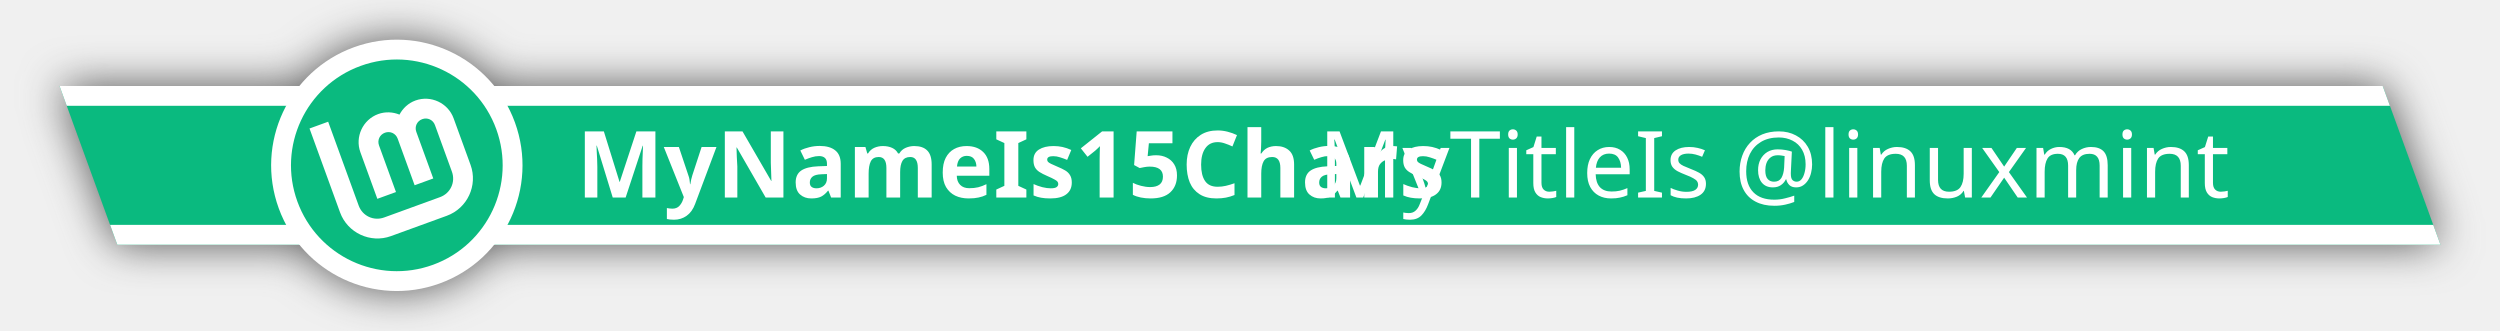
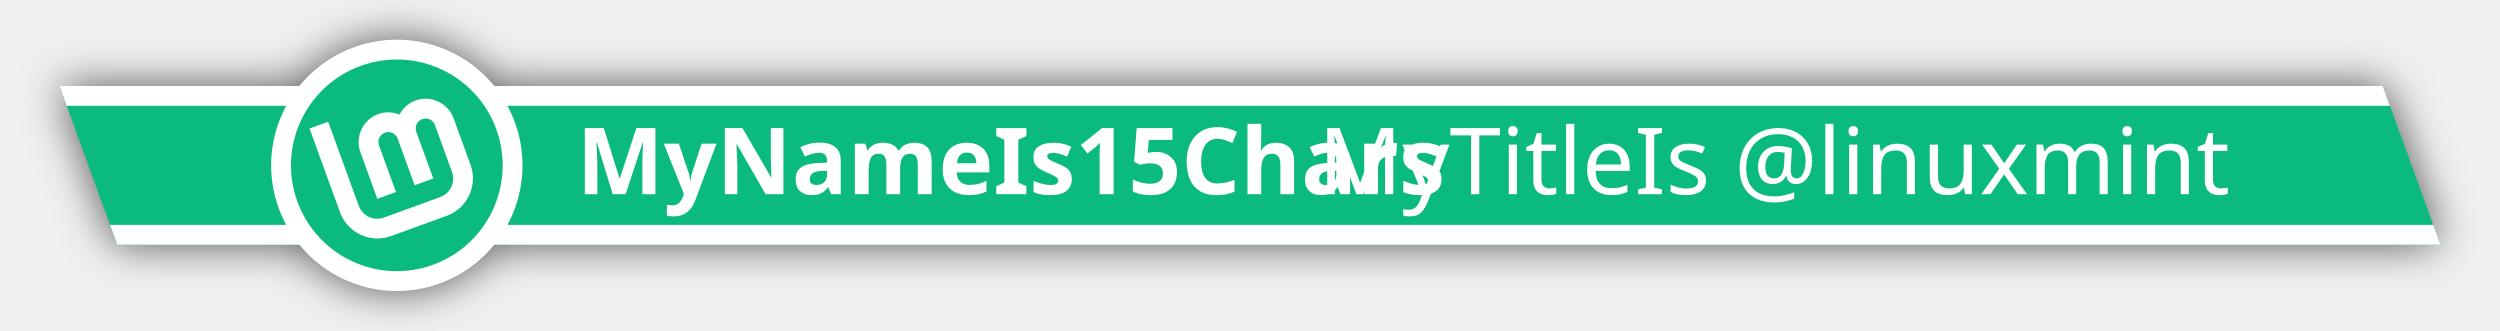
<svg xmlns="http://www.w3.org/2000/svg" width="378" height="50" viewBox="0 0 378 50" version="1.1" id="SVGRoot" xml:space="preserve">
  <defs id="defs132">
    <filter style="color-interpolation-filters:sRGB" id="filter4294" x="-0.012" y="-0.109" width="1.025" height="1.218">
      <feFlood flood-opacity="0.502" flood-color="rgb(0,0,0)" result="flood" id="feFlood4284" />
      <feComposite in="flood" in2="SourceGraphic" operator="in" result="composite1" id="feComposite4286" />
      <feGaussianBlur in="composite1" stdDeviation="2" result="blur" id="feGaussianBlur4288" />
      <feOffset dx="0" dy="0" result="offset" id="feOffset4290" />
      <feComposite in="offset" in2="offset" operator="atop" result="composite2" id="feComposite4292" />
    </filter>
    <filter style="color-interpolation-filters:sRGB" id="filter1597" x="-0.021" y="-0.204" width="1.043" height="1.407">
      <feGaussianBlur stdDeviation="3.224" id="feGaussianBlur1599" />
    </filter>
  </defs>
  <g id="layer3">
-     <g id="outline" style="stroke-width:0;stroke-dasharray:none;stroke:none;fill:#545454;fill-opacity:1;filter:url(#filter1597)">
-       <circle style="display:inline;stroke-width:0;fill:#545454;fill-opacity:1;stroke:none;stroke-dasharray:none" id="outline-circle-2" cx="189" cy="24" r="19" transform="rotate(-20,127.3357,390.2977)" />
-       <path id="background-out" style="display:inline;fill:#545454;fill-opacity:1;stroke:none;stroke-width:0;stroke-linejoin:round;stroke-dasharray:none" d="M 360.264 13 L 9 13 L 17.736 37 L 369 37 L 360.264 13 z " />
+     <g id="outline" style="fill:#545454;fill-opacity:1;stroke:none;stroke-width:0;stroke-dasharray:none;filter:url(#filter1597)">
+       <circle style="display:inline;fill:#545454;fill-opacity:1;stroke:none;stroke-width:0;stroke-dasharray:none" id="outline-circle-2" cx="189" cy="24" r="19" transform="rotate(-20,127.3357,390.2977)" />
+       <path id="background-out" style="display:inline;fill:#545454;fill-opacity:1;stroke:none;stroke-width:0;stroke-linejoin:round;stroke-dasharray:none" d="M 360.264,13 H 9 l 8.736,24 H 369 Z" />
    </g>
  </g>
  <g id="layer1" style="display:inline">
-     <path id="background" style="fill:#0aba7f;fill-opacity:1;stroke:none;stroke-width:0;stroke-linejoin:round;stroke-dasharray:none" d="M 360.264 13 L 9 13 L 17.736 37 L 369 37 L 360.264 13 z " />
-     <path id="line-2" style="color:#000000;fill:#ffffff;-inkscape-stroke:none" d="M 367.908 34 L 16.645 34 L 17.736 37 L 369 37 L 367.908 34 z " />
-     <path id="line-1" style="color:#000000;fill:#ffffff;-inkscape-stroke:none" d="M 360.264 13 L 9 13 L 10.092 16 L 361.355 16 L 360.264 13 z " />
+     <path id="background" style="fill:#0aba7f;fill-opacity:1;stroke:none;stroke-width:0;stroke-linejoin:round;stroke-dasharray:none" d="M 360.264,13 H 9 l 8.736,24 H 369 Z" />
+     <path id="line-2" style="color:#000000;fill:#ffffff;-inkscape-stroke:none" d="M 367.908,34 H 16.645 l 1.092,3 H 369 Z" />
+     <path id="line-1" style="color:#000000;fill:#ffffff;-inkscape-stroke:none" d="M 360.264,13 H 9 l 1.092,3 H 361.355 Z" />
    <g id="badge" transform="matrix(0.1174616,-0.04275252,0.04275252,0.1174616,39.4926,15.43724)" style="display:inline;stroke-width:8">
      <circle style="display:inline;fill:#ffffff;fill-opacity:1;stroke:none;stroke-width:0" id="outline-circle" cx="189" cy="24" r="19" transform="matrix(8,0,0,8,-1384,-64)" />
      <circle style="fill:#0aba7f;fill-opacity:1;stroke:none;stroke-width:0;stroke-miterlimit:4;stroke-dasharray:none" id="background-circle" cx="128" cy="128" r="128" />
      <path style="color:#000000;fill:#ffffff;fill-opacity:1;stroke:none;stroke-width:0;stroke-dasharray:none" d="m 44,50 v 108 c 0,26.367 21.632,48 48,48 h 72 c 26.367,0 48,-21.633 48,-48 V 98 c 0,-19.74 -16.26,-36 -36,-36 -9.222,0 -17.6,3.644 -24,9.438 C 145.6,65.644 137.222,62 128,62 108.26,62 92,78.26 92,98 v 60 h 24 V 98 c 0,-6.77 5.23,-12 12,-12 6.77,0 12,5.23 12,12 v 60 h 24 V 98 c 0,-6.77 5.23,-12 12,-12 6.77,0 12,5.23 12,12 v 60 c 0,13.397 -10.603,24 -24,24 H 92 C 78.603,182 68,171.397 68,158 V 50 Z" id="Lm-path" />
    </g>
  </g>
  <g id="layer2" style="display:inline">
-     <text xml:space="preserve" style="font-weight:500;font-size:14px;font-family:Ubuntu;-inkscape-font-specification:'Ubuntu Medium';fill:#808080;fill-opacity:1;stroke-width:1;stroke-opacity:0.25" x="355.336" y="29.864" id="MyTitleIs">
-       <tspan id="tspan4818" x="355.336" y="29.864" style="font-style:normal;font-variant:normal;font-weight:normal;font-stretch:normal;font-size:14px;font-family:Ubuntu;-inkscape-font-specification:Ubuntu;text-align:end;text-anchor:end;fill:#ffffff;fill-opacity:1;stroke-width:1">MyTitleIs @linuxmint</tspan>
+     <text xml:space="preserve" style="font-weight:500;font-size:14px;font-family:Ubuntu;-inkscape-font-specification:'Ubuntu Medium';fill:#808080;fill-opacity:1;stroke-width:1;stroke-opacity:0.25" x="355.336" y="29.364" id="MyTitleIs">
+       <tspan id="tspan4818" x="355.336" y="29.364" style="font-style:normal;font-variant:normal;font-weight:normal;font-stretch:normal;font-size:14px;font-family:Ubuntu;-inkscape-font-specification:Ubuntu;text-align:end;text-anchor:end;fill:#ffffff;fill-opacity:1;stroke-width:1">MyTitleIs @linuxmint</tspan>
    </text>
-     <text xml:space="preserve" style="font-style:italic;font-size:14px;font-family:Ubuntu;-inkscape-font-specification:'Ubuntu Italic';fill:none;stroke:#0aba7f;stroke-width:0;stroke-dasharray:none" x="87.16" y="29.864" id="MyName">
-       <tspan id="tspan403" x="87.16" y="29.864" style="font-style:normal;font-variant:normal;font-weight:bold;font-stretch:normal;font-size:14px;font-family:Ubuntu;-inkscape-font-specification:'Ubuntu Bold';fill:#ffffff;fill-opacity:1;stroke:none">MyNameIs15Chars</tspan>
+     <text xml:space="preserve" style="font-style:italic;font-size:14px;font-family:Ubuntu;-inkscape-font-specification:'Ubuntu Italic';fill:none;stroke:#0aba7f;stroke-width:0;stroke-dasharray:none" x="87.16" y="29.364" id="MyName">
+       <tspan id="tspan403" x="87.16" y="29.364" style="font-style:normal;font-variant:normal;font-weight:bold;font-stretch:normal;font-size:14px;font-family:Ubuntu;-inkscape-font-specification:'Ubuntu Bold';fill:#ffffff;fill-opacity:1;stroke:none">MyNameIs15Chars</tspan>
    </text>
  </g>
</svg>
